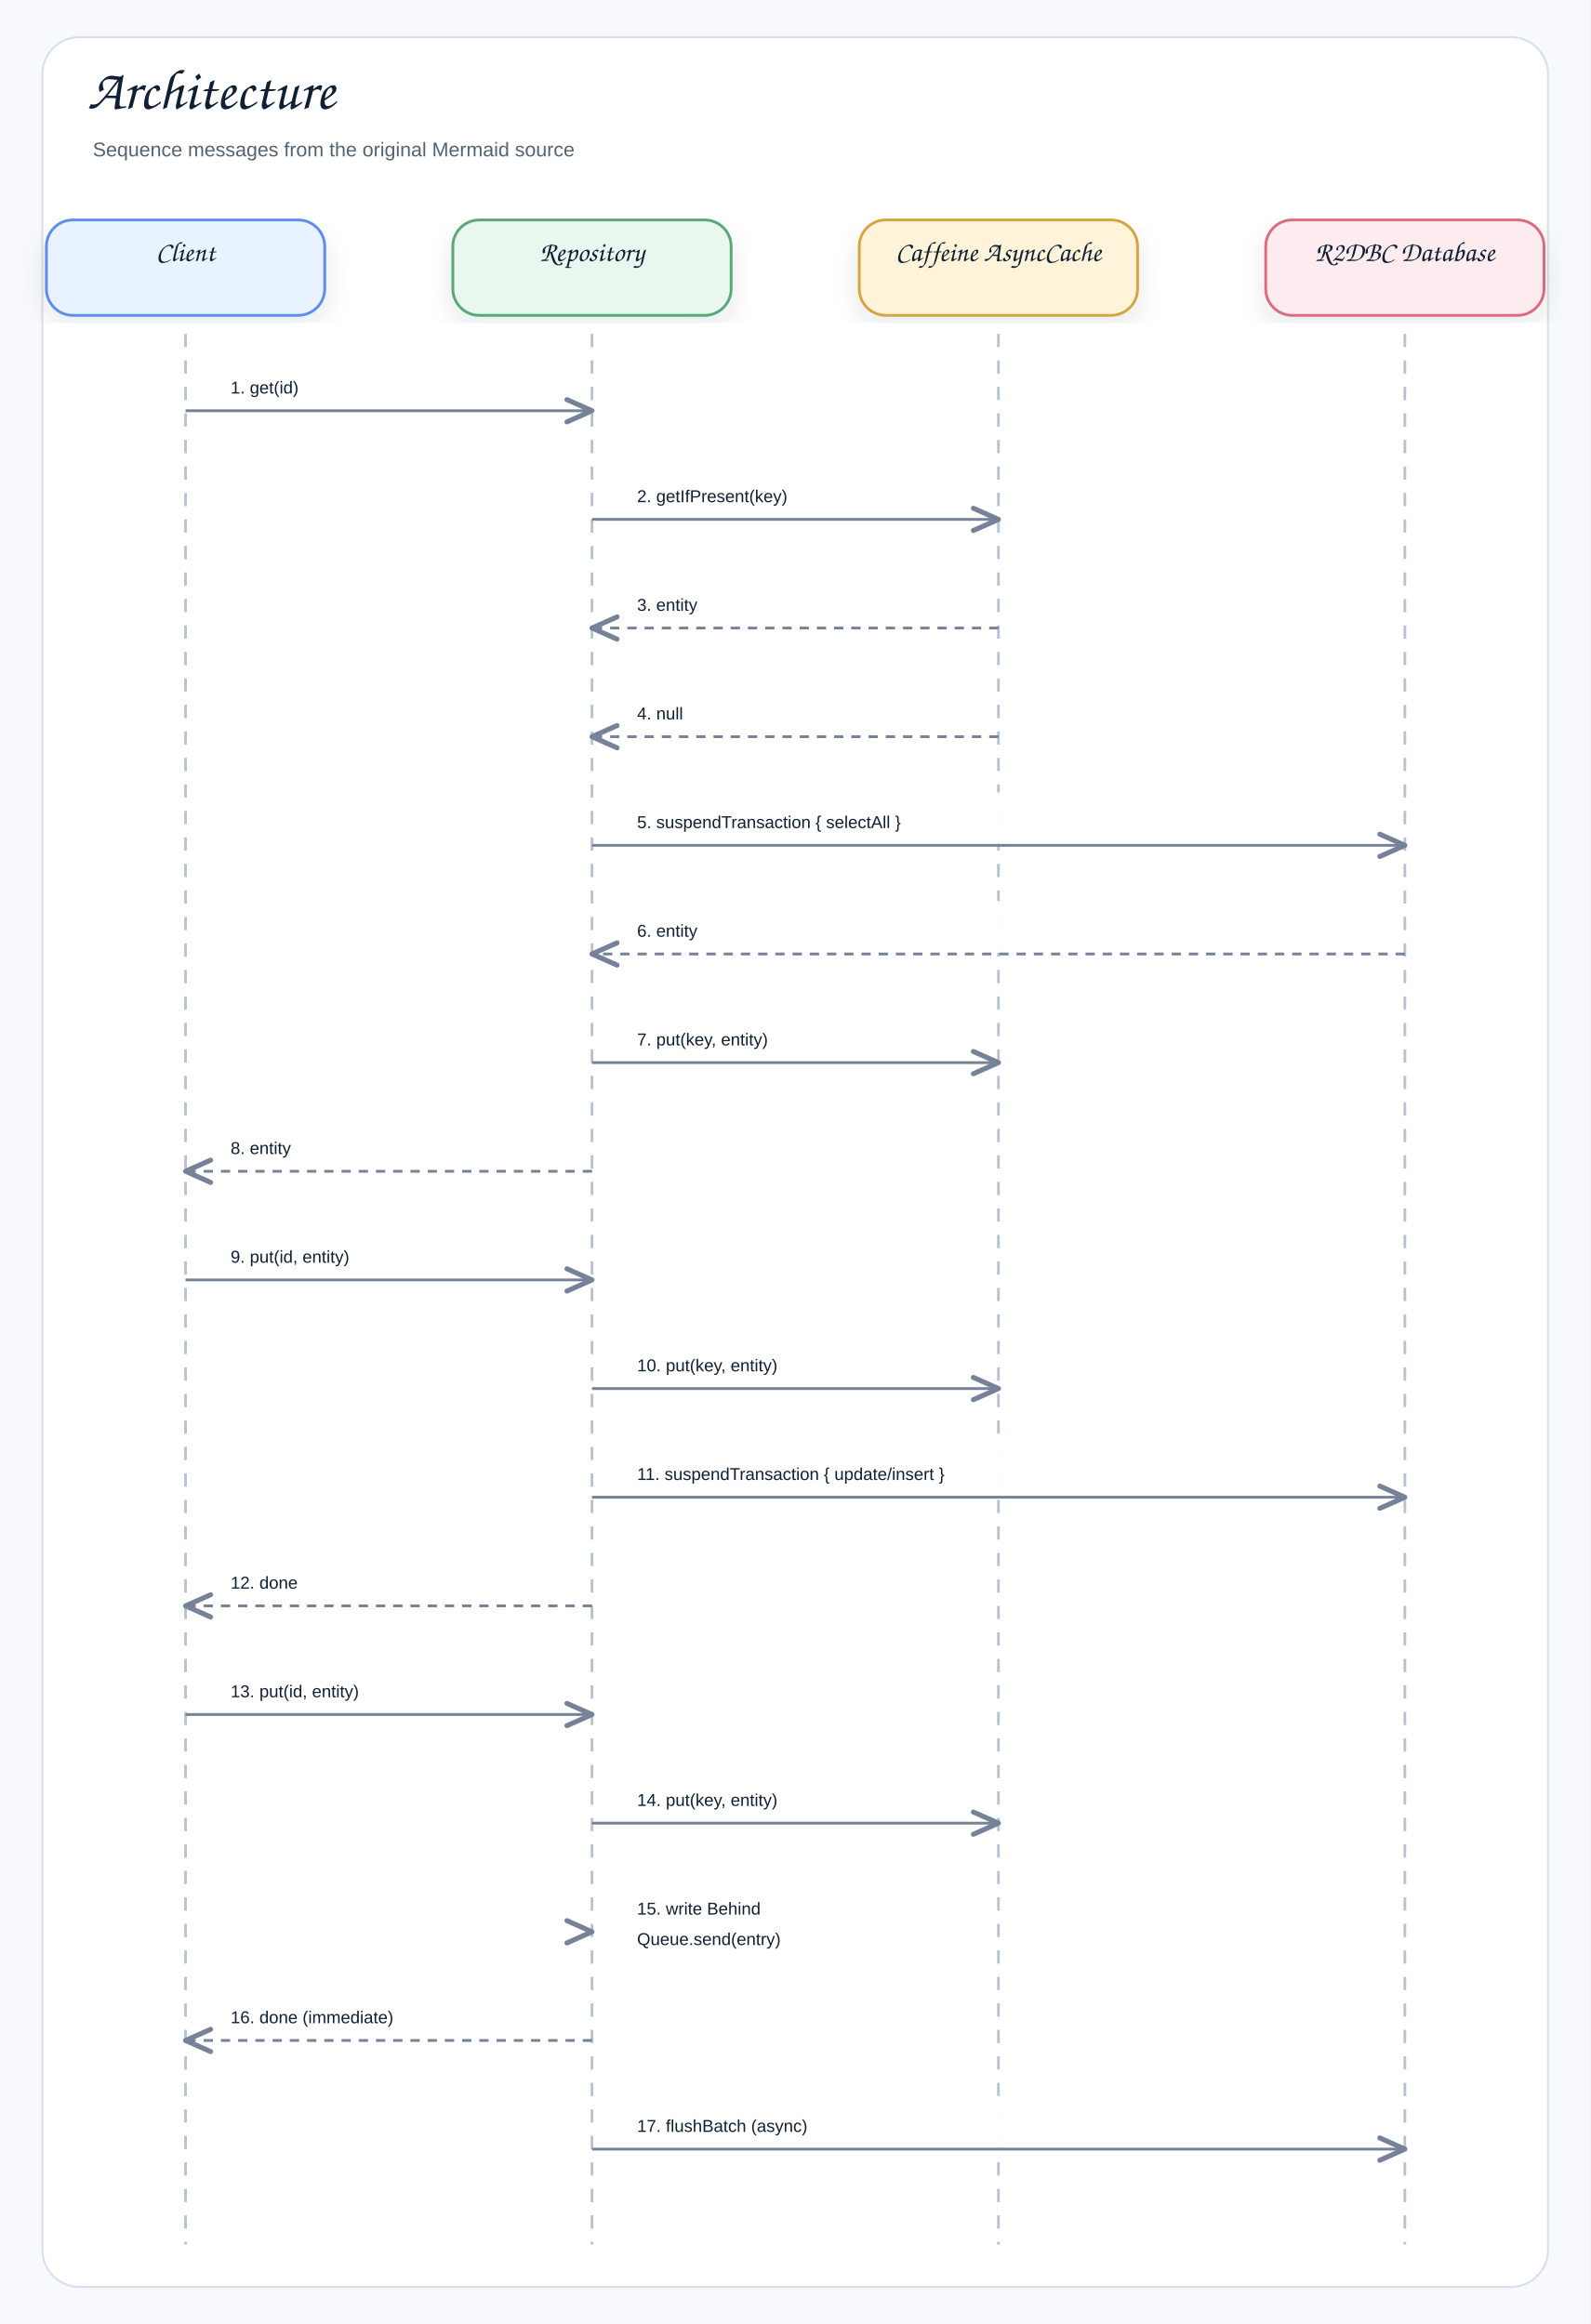
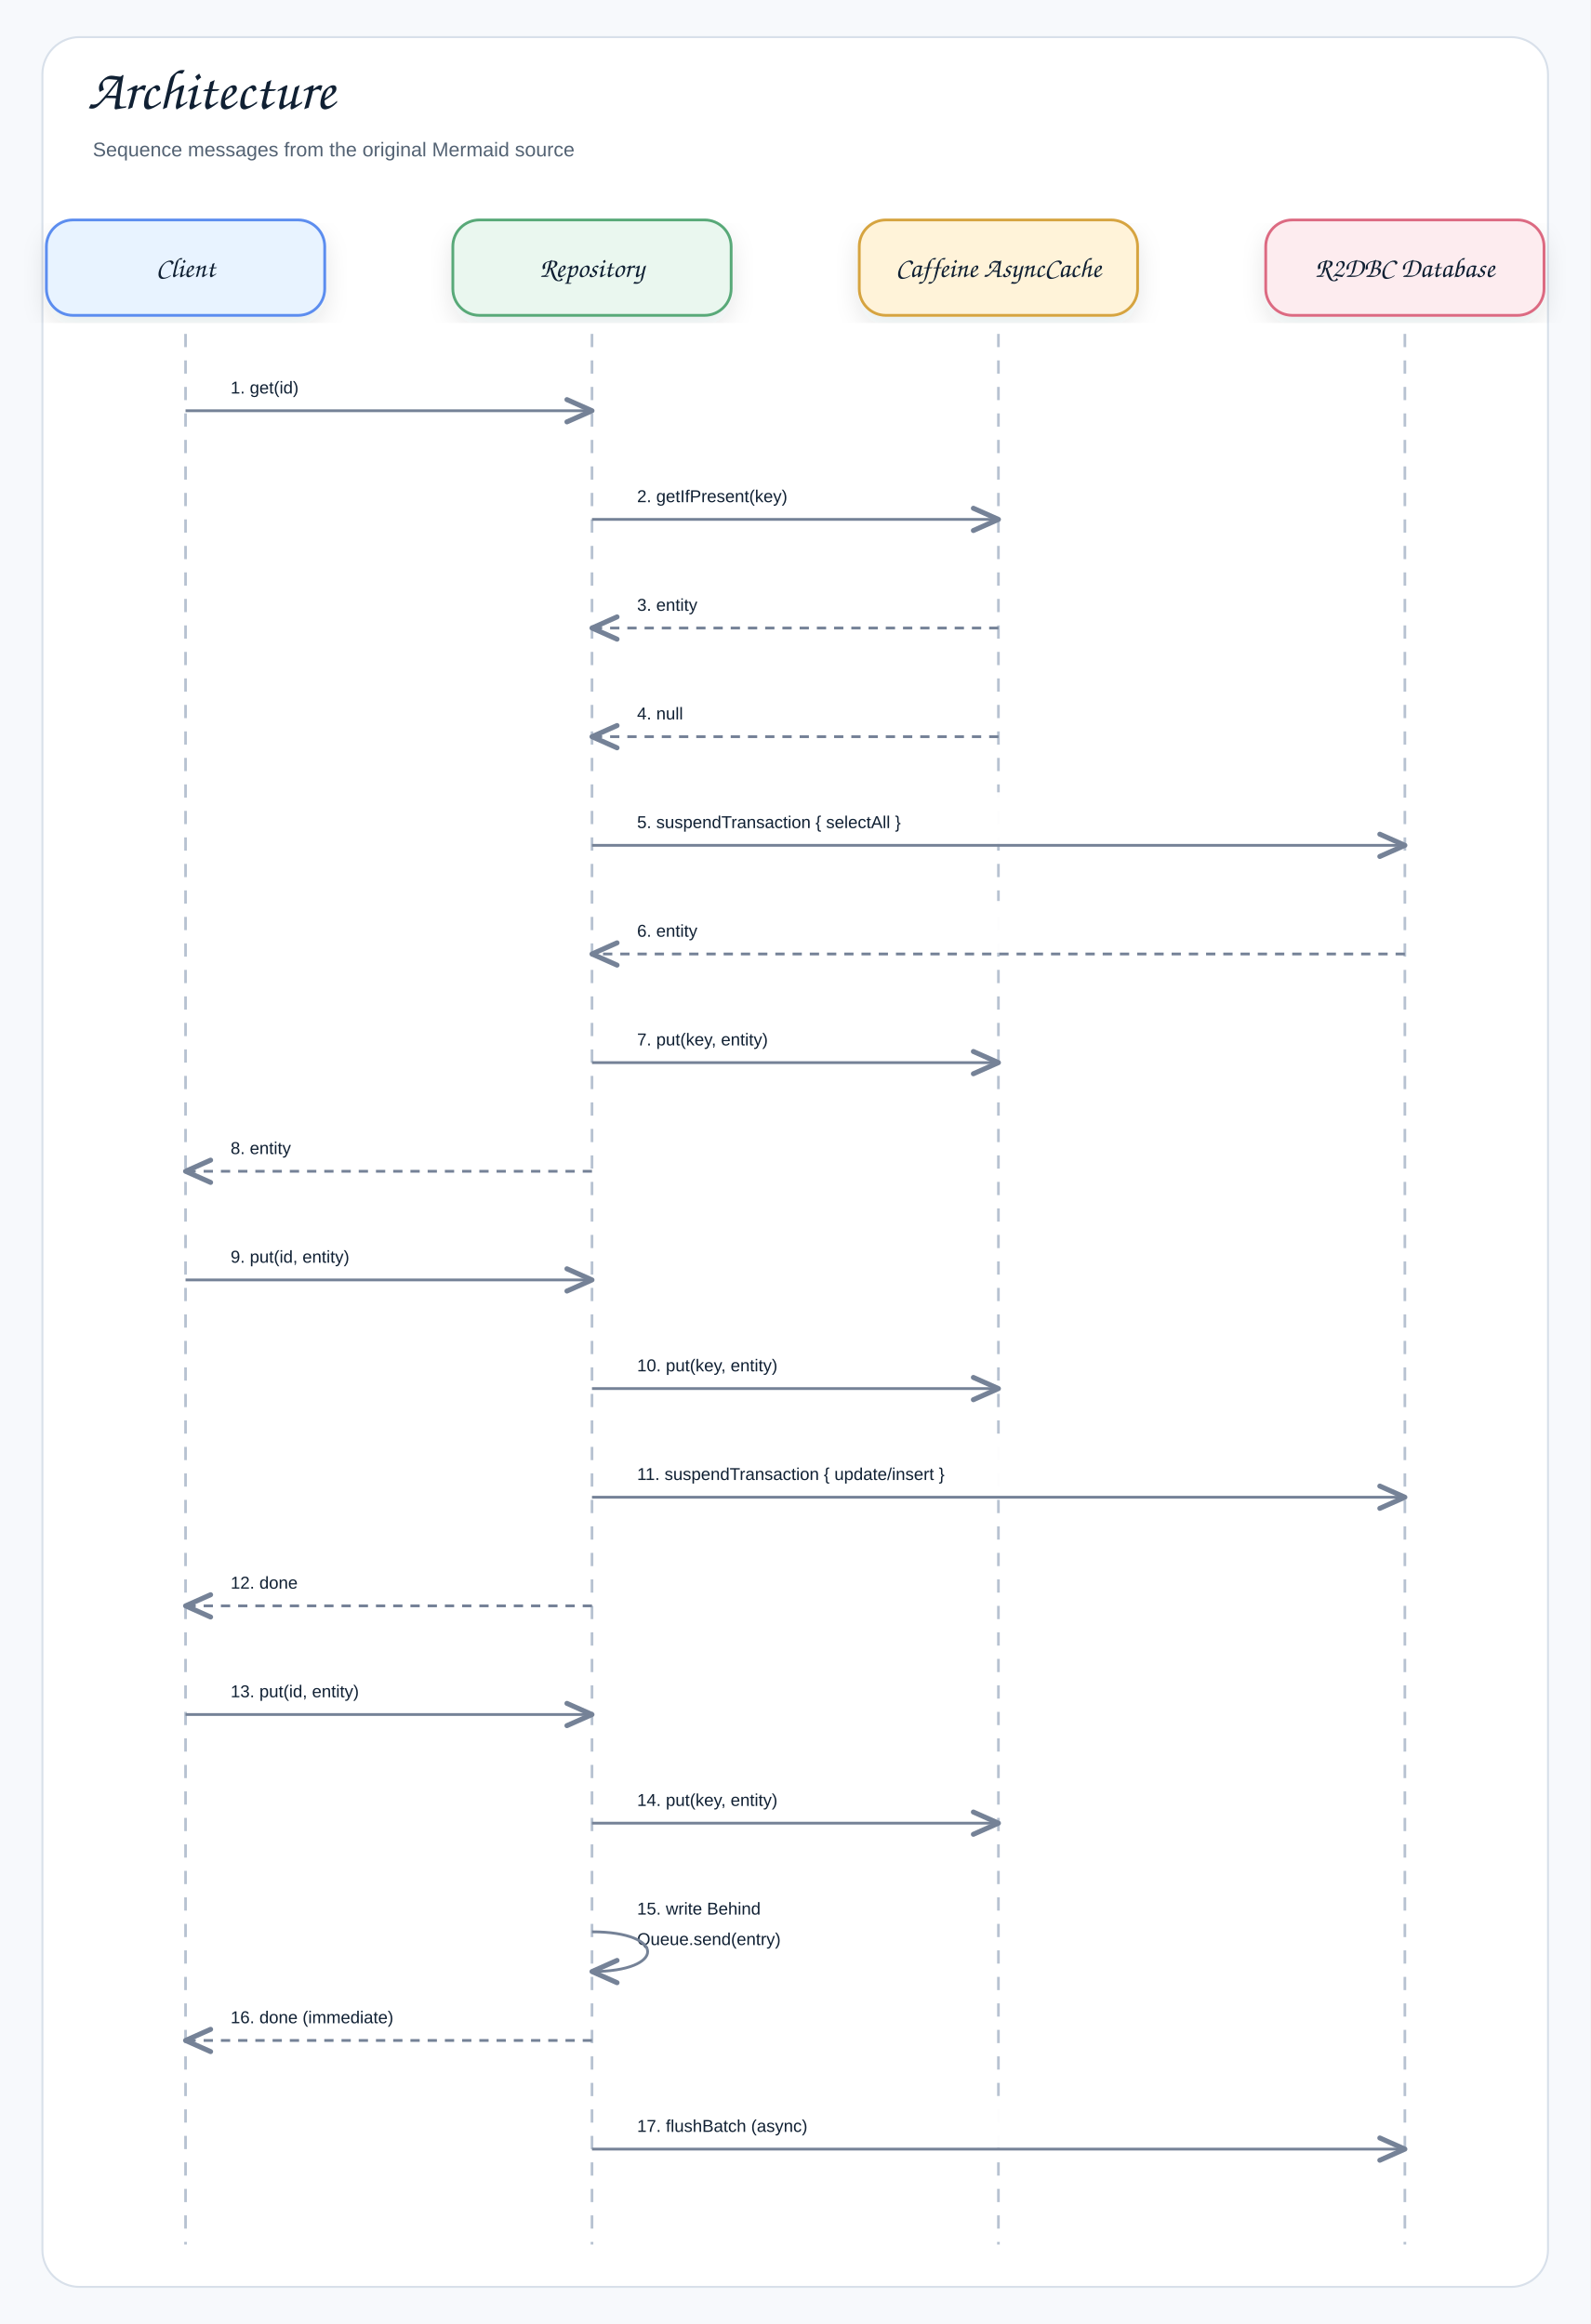
<svg xmlns="http://www.w3.org/2000/svg" width="1200" height="1754" viewBox="0 0 1200 1754" role="img" aria-label="Architecture">
  <defs>
    <filter id="shadow" x="-8%" y="-8%" width="116%" height="116%">
      <feDropShadow dx="0" dy="8" stdDeviation="9" flood-color="#1f2937" flood-opacity="0.10" />
    </filter>
    <marker id="openArrow" markerWidth="12" markerHeight="10" refX="10" refY="5" orient="auto" markerUnits="strokeWidth">
      <path d="M 1 1 L 10 5 L 1 9" fill="none" stroke="#758297" stroke-width="1.8" stroke-linecap="round" stroke-linejoin="round" />
    </marker>
    <marker id="inherit" markerWidth="14" markerHeight="12" refX="12" refY="6" orient="auto" markerUnits="strokeWidth">
      <path d="M 0 1 L 12 6 L 0 11 Z" fill="#ffffff" stroke="#758297" stroke-width="1.8" />
    </marker>
    <style>
    .canvas{fill:#f7f9fc}.frame{fill:#fff;stroke:#d8e0ea;stroke-width:1.5}
    .title{font-family:"Architects Daughter","Comic Sans MS","Comic Sans",cursive;font-size:43px;font-weight:400;fill:#102033}
    .subtitle{font-family:"Comic Sans MS","Comic Sans","Comic Neue",Arial,sans-serif;font-size:15px;font-weight:400;fill:#536273}
    .label{font-family:"Architects Daughter","Comic Sans MS","Comic Sans",cursive;font-size:25px;font-weight:400;fill:#102033}
    .smallLabel{font-family:"Architects Daughter","Comic Sans MS","Comic Sans",cursive;font-size:21px;font-weight:400;fill:#102033}
    .mono{font-family:"Comic Sans MS","Comic Sans","Comic Neue",Arial,sans-serif;font-size:12px;font-weight:400;fill:#102033}
    .small{font-family:"Comic Sans MS","Comic Sans","Comic Neue",Arial,sans-serif;font-size:12px;font-weight:400;fill:#536273}
    .strong{font-family:"Comic Sans MS","Comic Sans","Comic Neue",Arial,sans-serif;font-size:13px;font-weight:400;fill:#102033}
    .card{stroke-width:2.1;filter:url(#shadow)}.compartment{stroke-width:1.5;fill:none}
    .line{stroke:#758297;stroke-width:2.1;fill:none;marker-end:url(#openArrow)}
    .plainLine{stroke:#758297;stroke-width:2.1;fill:none}
    .dashed{stroke:#758297;stroke-width:2.1;stroke-dasharray:7 6;fill:none;marker-end:url(#openArrow)}
    .inheritLine{stroke:#758297;stroke-width:2.2;fill:none;marker-end:url(#inherit)}
    .implLine{stroke:#758297;stroke-width:2.2;stroke-dasharray:8 7;fill:none;marker-end:url(#inherit)}
  </style>
  </defs>
  <rect class="canvas" width="1200" height="1754" />
  <rect class="frame" x="32" y="28" width="1136" height="1698" rx="28" />
  <text class="title" x="66" y="82">Architecture</text>
  <text class="subtitle" x="70" y="118">Sequence messages from the original Mermaid source</text>
  <rect class="card" x="35" y="166" width="210" height="72" rx="20" fill="#E8F3FF" stroke="#5B8DEF" />
-   <text class="smallLabel" x="140" y="197" text-anchor="middle">Client</text>
+   <text class="smallLabel" x="140" y="209" text-anchor="middle">Client</text>
  <line x1="140" y1="252" x2="140" y2="1694" stroke="#b7c2d1" stroke-width="2" stroke-dasharray="10 10" />
  <rect class="card" x="341.667" y="166" width="210" height="72" rx="20" fill="#EAF7EF" stroke="#58A978" />
-   <text class="smallLabel" x="446.667" y="197" text-anchor="middle">Repository</text>
+   <text class="smallLabel" x="446.667" y="209" text-anchor="middle">Repository</text>
  <line x1="446.667" y1="252" x2="446.667" y2="1694" stroke="#b7c2d1" stroke-width="2" stroke-dasharray="10 10" />
  <rect class="card" x="648.333" y="166" width="210" height="72" rx="20" fill="#FFF3D9" stroke="#D6A441" />
-   <text class="smallLabel" x="753.333" y="197" text-anchor="middle">Caffeine AsyncCache</text>
+   <text class="smallLabel" x="753.333" y="209" text-anchor="middle">Caffeine AsyncCache</text>
  <line x1="753.333" y1="252" x2="753.333" y2="1694" stroke="#b7c2d1" stroke-width="2" stroke-dasharray="10 10" />
  <rect class="card" x="955" y="166" width="210" height="72" rx="20" fill="#FDECEF" stroke="#DC6B82" />
-   <text class="smallLabel" x="1060" y="197" text-anchor="middle">R2DBC Database</text>
+   <text class="smallLabel" x="1060" y="209" text-anchor="middle">R2DBC Database</text>
  <line x1="1060" y1="252" x2="1060" y2="1694" stroke="#b7c2d1" stroke-width="2" stroke-dasharray="10 10" />
  <rect x="158" y="270" width="270.667" height="39" rx="12" fill="#ffffff" opacity="0.97" />
  <text class="strong" x="174" y="297" text-anchor="start">1. get(id)</text>
  <path class="line" d="M140 310 L446.667 310" />
  <rect x="464.667" y="352" width="270.667" height="39" rx="12" fill="#ffffff" opacity="0.97" />
  <text class="strong" x="480.667" y="379" text-anchor="start">2. getIfPresent(key)</text>
  <path class="line" d="M446.667 392 L753.333 392" />
  <rect x="464.667" y="434" width="270.667" height="39" rx="12" fill="#ffffff" opacity="0.97" />
  <text class="strong" x="480.667" y="461" text-anchor="start">3. entity</text>
  <path class="dashed" d="M753.333 474 L446.667 474" />
  <rect x="464.667" y="516" width="270.667" height="39" rx="12" fill="#ffffff" opacity="0.97" />
  <text class="strong" x="480.667" y="543" text-anchor="start">4. null</text>
  <path class="dashed" d="M753.333 556 L446.667 556" />
  <rect x="464.667" y="598" width="577.333" height="39" rx="12" fill="#ffffff" opacity="0.97" />
  <text class="strong" x="480.667" y="625" text-anchor="start">5. suspendTransaction { selectAll }</text>
  <path class="line" d="M446.667 638 L1060 638" />
  <rect x="464.667" y="680" width="577.333" height="39" rx="12" fill="#ffffff" opacity="0.97" />
  <text class="strong" x="480.667" y="707" text-anchor="start">6. entity</text>
  <path class="dashed" d="M1060 720 L446.667 720" />
  <rect x="464.667" y="762" width="270.667" height="39" rx="12" fill="#ffffff" opacity="0.97" />
  <text class="strong" x="480.667" y="789" text-anchor="start">7. put(key, entity)</text>
  <path class="line" d="M446.667 802 L753.333 802" />
  <rect x="158" y="844" width="270.667" height="39" rx="12" fill="#ffffff" opacity="0.97" />
  <text class="strong" x="174" y="871" text-anchor="start">8. entity</text>
  <path class="dashed" d="M446.667 884 L140 884" />
  <rect x="158" y="926" width="270.667" height="39" rx="12" fill="#ffffff" opacity="0.97" />
  <text class="strong" x="174" y="953" text-anchor="start">9. put(id, entity)</text>
  <path class="line" d="M140 966 L446.667 966" />
  <rect x="464.667" y="1008" width="270.667" height="39" rx="12" fill="#ffffff" opacity="0.97" />
  <text class="strong" x="480.667" y="1035" text-anchor="start">10. put(key, entity)</text>
  <path class="line" d="M446.667 1048 L753.333 1048" />
  <rect x="464.667" y="1090" width="577.333" height="39" rx="12" fill="#ffffff" opacity="0.97" />
  <text class="strong" x="480.667" y="1117" text-anchor="start">11. suspendTransaction { update/insert }</text>
  <path class="line" d="M446.667 1130 L1060 1130" />
  <rect x="158" y="1172" width="270.667" height="39" rx="12" fill="#ffffff" opacity="0.97" />
  <text class="strong" x="174" y="1199" text-anchor="start">12. done</text>
  <path class="dashed" d="M446.667 1212 L140 1212" />
  <rect x="158" y="1254" width="270.667" height="39" rx="12" fill="#ffffff" opacity="0.97" />
  <text class="strong" x="174" y="1281" text-anchor="start">13. put(id, entity)</text>
  <path class="line" d="M140 1294 L446.667 1294" />
  <rect x="464.667" y="1336" width="270.667" height="39" rx="12" fill="#ffffff" opacity="0.97" />
  <text class="strong" x="480.667" y="1363" text-anchor="start">14. put(key, entity)</text>
  <path class="line" d="M446.667 1376 L753.333 1376" />
  <rect x="464.667" y="1418" width="190" height="62" rx="12" fill="#ffffff" opacity="0.97" />
  <text class="strong" x="480.667" y="1445" text-anchor="start">15. write Behind</text>
  <text class="strong" x="480.667" y="1468" text-anchor="start">Queue.send(entry)</text>
-   <path class="line" d="M446.667 1458 L446.667 1458" />
+   <path class="line" d="M446.667 1458 C502.667 1458 502.667 1488 446.667 1488" />
  <rect x="158" y="1500" width="270.667" height="39" rx="12" fill="#ffffff" opacity="0.97" />
  <text class="strong" x="174" y="1527" text-anchor="start">16. done (immediate)</text>
  <path class="dashed" d="M446.667 1540 L140 1540" />
  <rect x="464.667" y="1582" width="577.333" height="39" rx="12" fill="#ffffff" opacity="0.97" />
  <text class="strong" x="480.667" y="1609" text-anchor="start">17. flushBatch (async)</text>
  <path class="line" d="M446.667 1622 L1060 1622" />
</svg>
